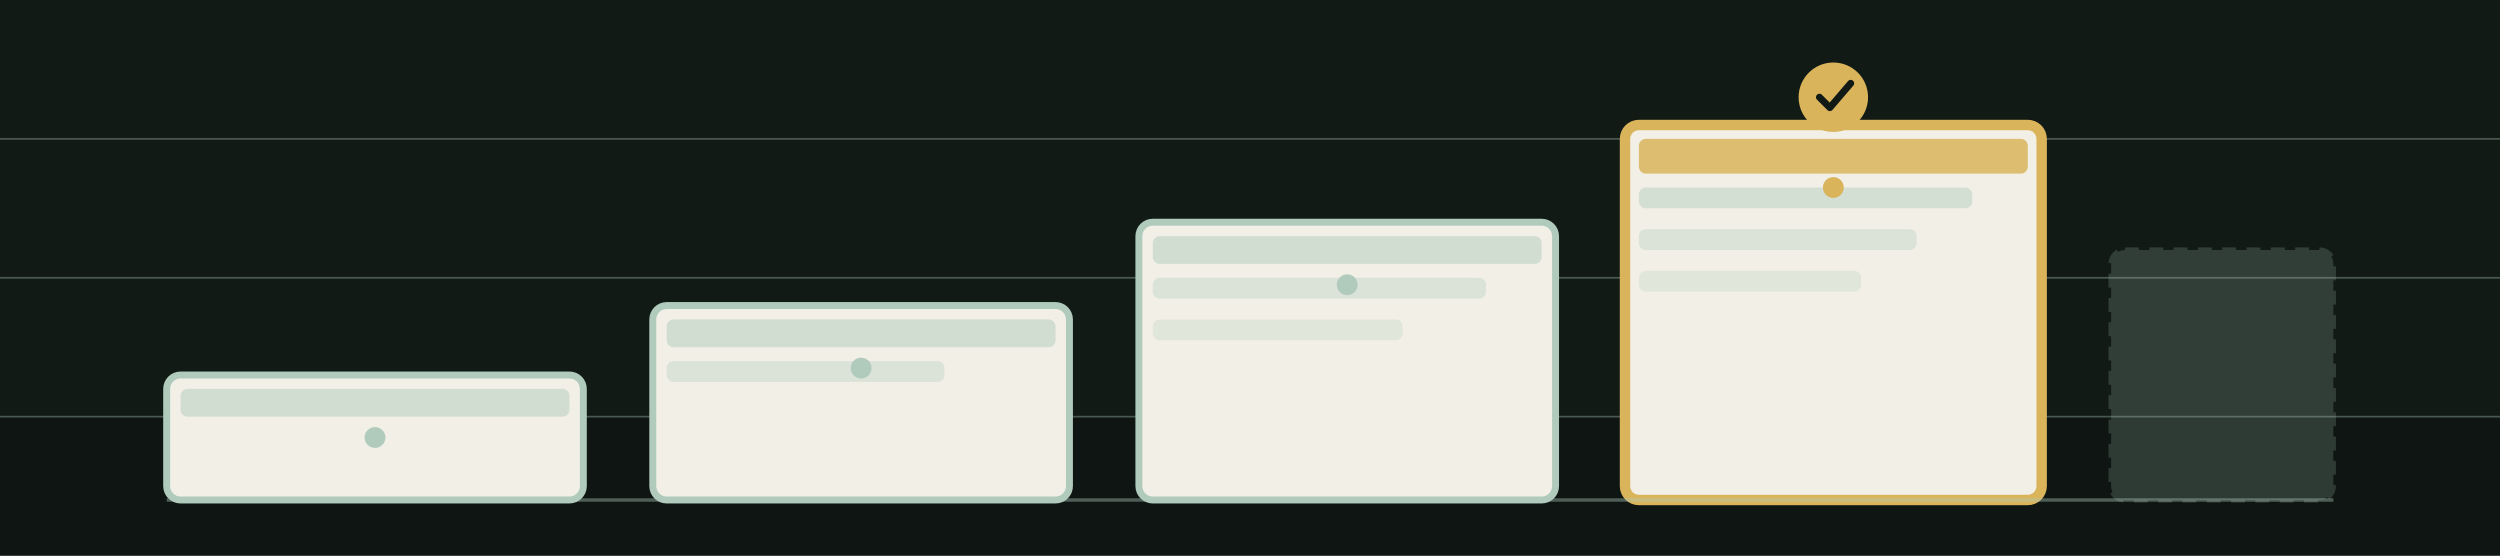
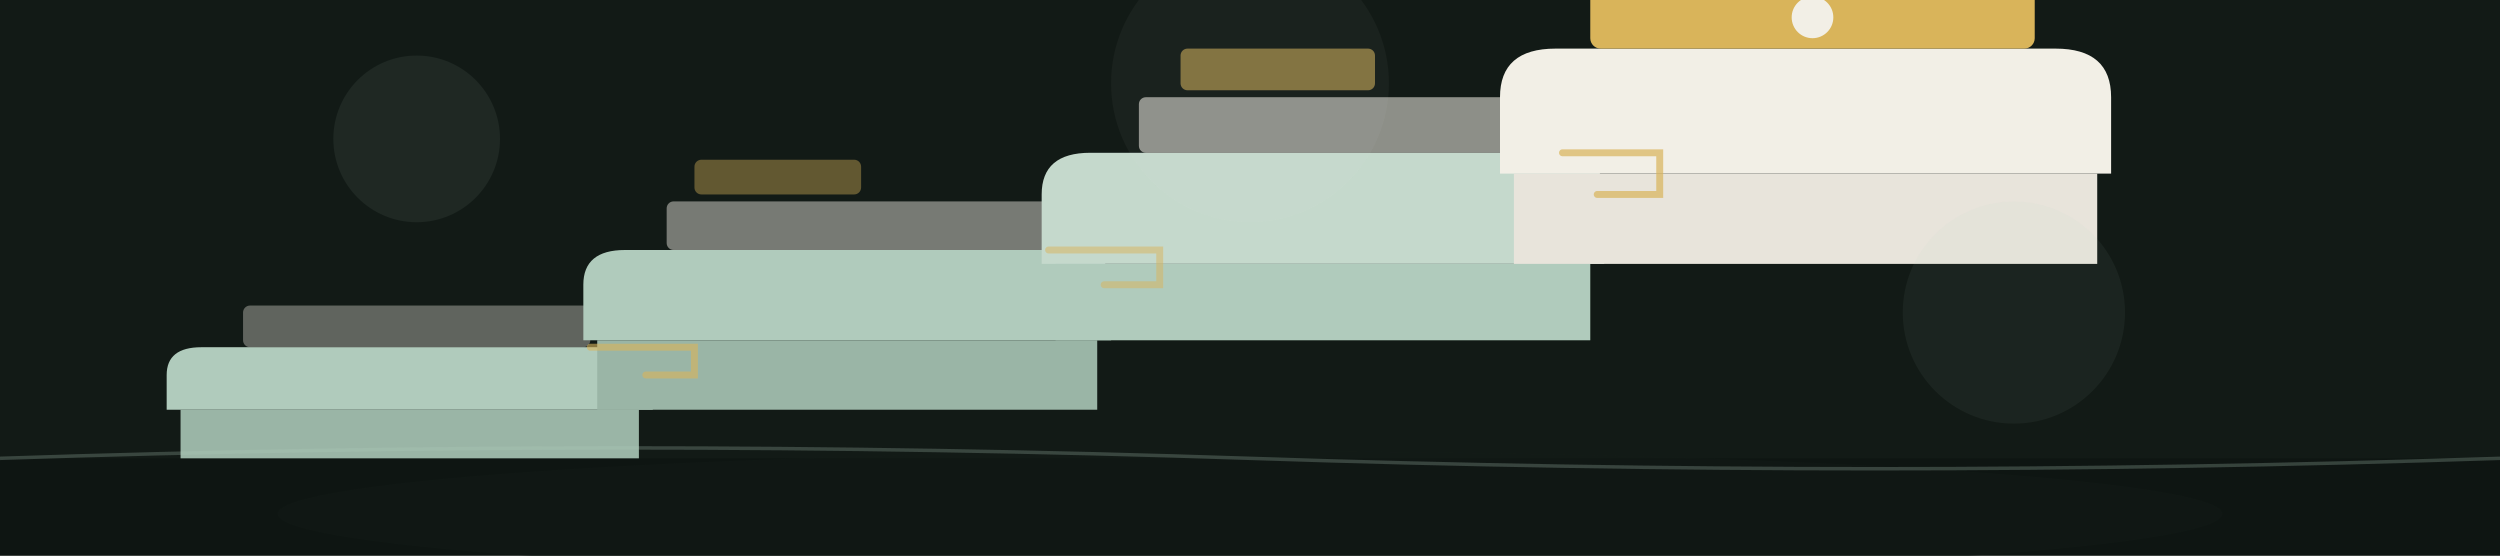
- <svg xmlns="http://www.w3.org/2000/svg" width="720" height="160" viewBox="0 0 720 160">
+ <svg xmlns="http://www.w3.org/2000/svg" width="720" height="160" viewBox="0 0 720 160" fill="none">
  <rect width="720" height="160" fill="#121A16" />
-   <rect x="0" y="120" width="720" height="40" fill="#0E1512" />
-   <g opacity="0.35">
-     <line x1="0" y1="40" x2="720" y2="40" stroke="#B0CBBC" stroke-width="0.5" />
-     <line x1="0" y1="80" x2="720" y2="80" stroke="#B0CBBC" stroke-width="0.5" />
-     <line x1="0" y1="120" x2="720" y2="120" stroke="#B0CBBC" stroke-width="0.5" />
-   </g>
-   <rect x="48" y="108" width="120" height="36" rx="4" fill="#F2EFE6" stroke="#B0CBBC" stroke-width="2" />
-   <rect x="52" y="112" width="112" height="8" rx="2" fill="#B0CBBC" opacity="0.5" />
-   <rect x="188" y="88" width="120" height="56" rx="4" fill="#F2EFE6" stroke="#B0CBBC" stroke-width="2" />
-   <rect x="192" y="92" width="112" height="8" rx="2" fill="#B0CBBC" opacity="0.5" />
-   <rect x="192" y="104" width="80" height="6" rx="2" fill="#B0CBBC" opacity="0.35" />
-   <rect x="328" y="64" width="120" height="80" rx="4" fill="#F2EFE6" stroke="#B0CBBC" stroke-width="2" />
-   <rect x="332" y="68" width="112" height="8" rx="2" fill="#B0CBBC" opacity="0.5" />
-   <rect x="332" y="80" width="96" height="6" rx="2" fill="#B0CBBC" opacity="0.35" />
-   <rect x="332" y="92" width="72" height="6" rx="2" fill="#B0CBBC" opacity="0.25" />
-   <rect x="468" y="36" width="120" height="108" rx="4" fill="#F2EFE6" stroke="#D9B45A" stroke-width="3" />
-   <rect x="472" y="40" width="112" height="10" rx="2" fill="#D9B45A" opacity="0.85" />
-   <rect x="472" y="54" width="96" height="6" rx="2" fill="#B0CBBC" opacity="0.45" />
-   <rect x="472" y="66" width="80" height="6" rx="2" fill="#B0CBBC" opacity="0.35" />
-   <rect x="472" y="78" width="64" height="6" rx="2" fill="#B0CBBC" opacity="0.25" />
-   <circle cx="528" cy="28" r="10" fill="#D9B45A" />
-   <path d="M524 28 L527 31 L533 24" fill="none" stroke="#121A16" stroke-width="2" stroke-linecap="round" stroke-linejoin="round" />
-   <rect x="608" y="72" width="64" height="72" rx="4" fill="#B0CBBC" opacity="0.2" stroke="#B0CBBC" stroke-width="1.5" stroke-dasharray="4 3" />
-   <path d="M48 144 L672 144" stroke="#B0CBBC" stroke-width="1" opacity="0.4" />
-   <circle cx="108" cy="126" r="3" fill="#B0CBBC" />
-   <circle cx="248" cy="106" r="3" fill="#B0CBBC" />
-   <circle cx="388" cy="82" r="3" fill="#B0CBBC" />
-   <circle cx="528" cy="54" r="3" fill="#D9B45A" />
+   <rect x="0" y="132" width="720" height="28" fill="#0E1512" />
+   <ellipse cx="360" cy="148" rx="280" ry="18" fill="#121A16" opacity="0.5" />
+   <path d="M 48 118 L 48 108 Q 48 100 58 100 L 178 100 Q 188 100 188 108 L 188 118 Z" fill="#B0CBBC" />
+   <rect x="52" y="118" width="132" height="14" fill="#9AB5A6" />
+   <rect x="70" y="88" width="100" height="12" rx="2" fill="#F2EFE6" opacity="0.35" />
+   <path d="M 168 98 L 168 82 Q 168 72 180 72 L 308 72 Q 320 72 320 82 L 320 98 Z" fill="#B0CBBC" />
+   <rect x="172" y="98" width="144" height="20" fill="#9AB5A6" />
+   <rect x="192" y="58" width="120" height="14" rx="2" fill="#F2EFE6" opacity="0.45" />
+   <rect x="200" y="46" width="48" height="10" rx="2" fill="#D9B45A" opacity="0.4" />
+   <path d="M 300 76 L 300 56 Q 300 44 314 44 L 448 44 Q 462 44 462 56 L 462 76 Z" fill="#C5D9CC" />
+   <rect x="304" y="76" width="154" height="22" fill="#B0CBBC" />
+   <rect x="328" y="28" width="108" height="16" rx="2" fill="#F2EFE6" opacity="0.55" />
+   <rect x="340" y="14" width="56" height="12" rx="2" fill="#D9B45A" opacity="0.55" />
+   <path d="M 432 50 L 432 28 Q 432 14 448 14 L 592 14 Q 608 14 608 28 L 608 50 Z" fill="#F2EFE6" />
+   <rect x="436" y="50" width="168" height="26" fill="#E8E4DB" />
+   <rect x="458" y="-4" width="128" height="18" rx="3" fill="#D9B45A" />
+   <circle cx="522" cy="5" r="6" fill="#F2EFE6" />
+   <path d="M 186 108 L 200 108 L 200 100 L 170 100" stroke="#D9B45A" stroke-width="2" stroke-linecap="round" opacity="0.6" />
+   <path d="M 318 82 L 334 82 L 334 72 L 302 72" stroke="#D9B45A" stroke-width="2" stroke-linecap="round" opacity="0.5" />
+   <path d="M 460 56 L 478 56 L 478 44 L 450 44" stroke="#D9B45A" stroke-width="2" stroke-linecap="round" opacity="0.7" />
+   <circle cx="120" cy="40" r="24" fill="#B0CBBC" opacity="0.08" />
+   <circle cx="580" cy="90" r="32" fill="#B0CBBC" opacity="0.06" />
+   <circle cx="360" cy="24" r="40" fill="#F2EFE6" opacity="0.04" />
+   <path d="M 0 132 Q 180 126 360 132 T 720 132" stroke="#B0CBBC" stroke-width="1" opacity="0.25" />
</svg>
